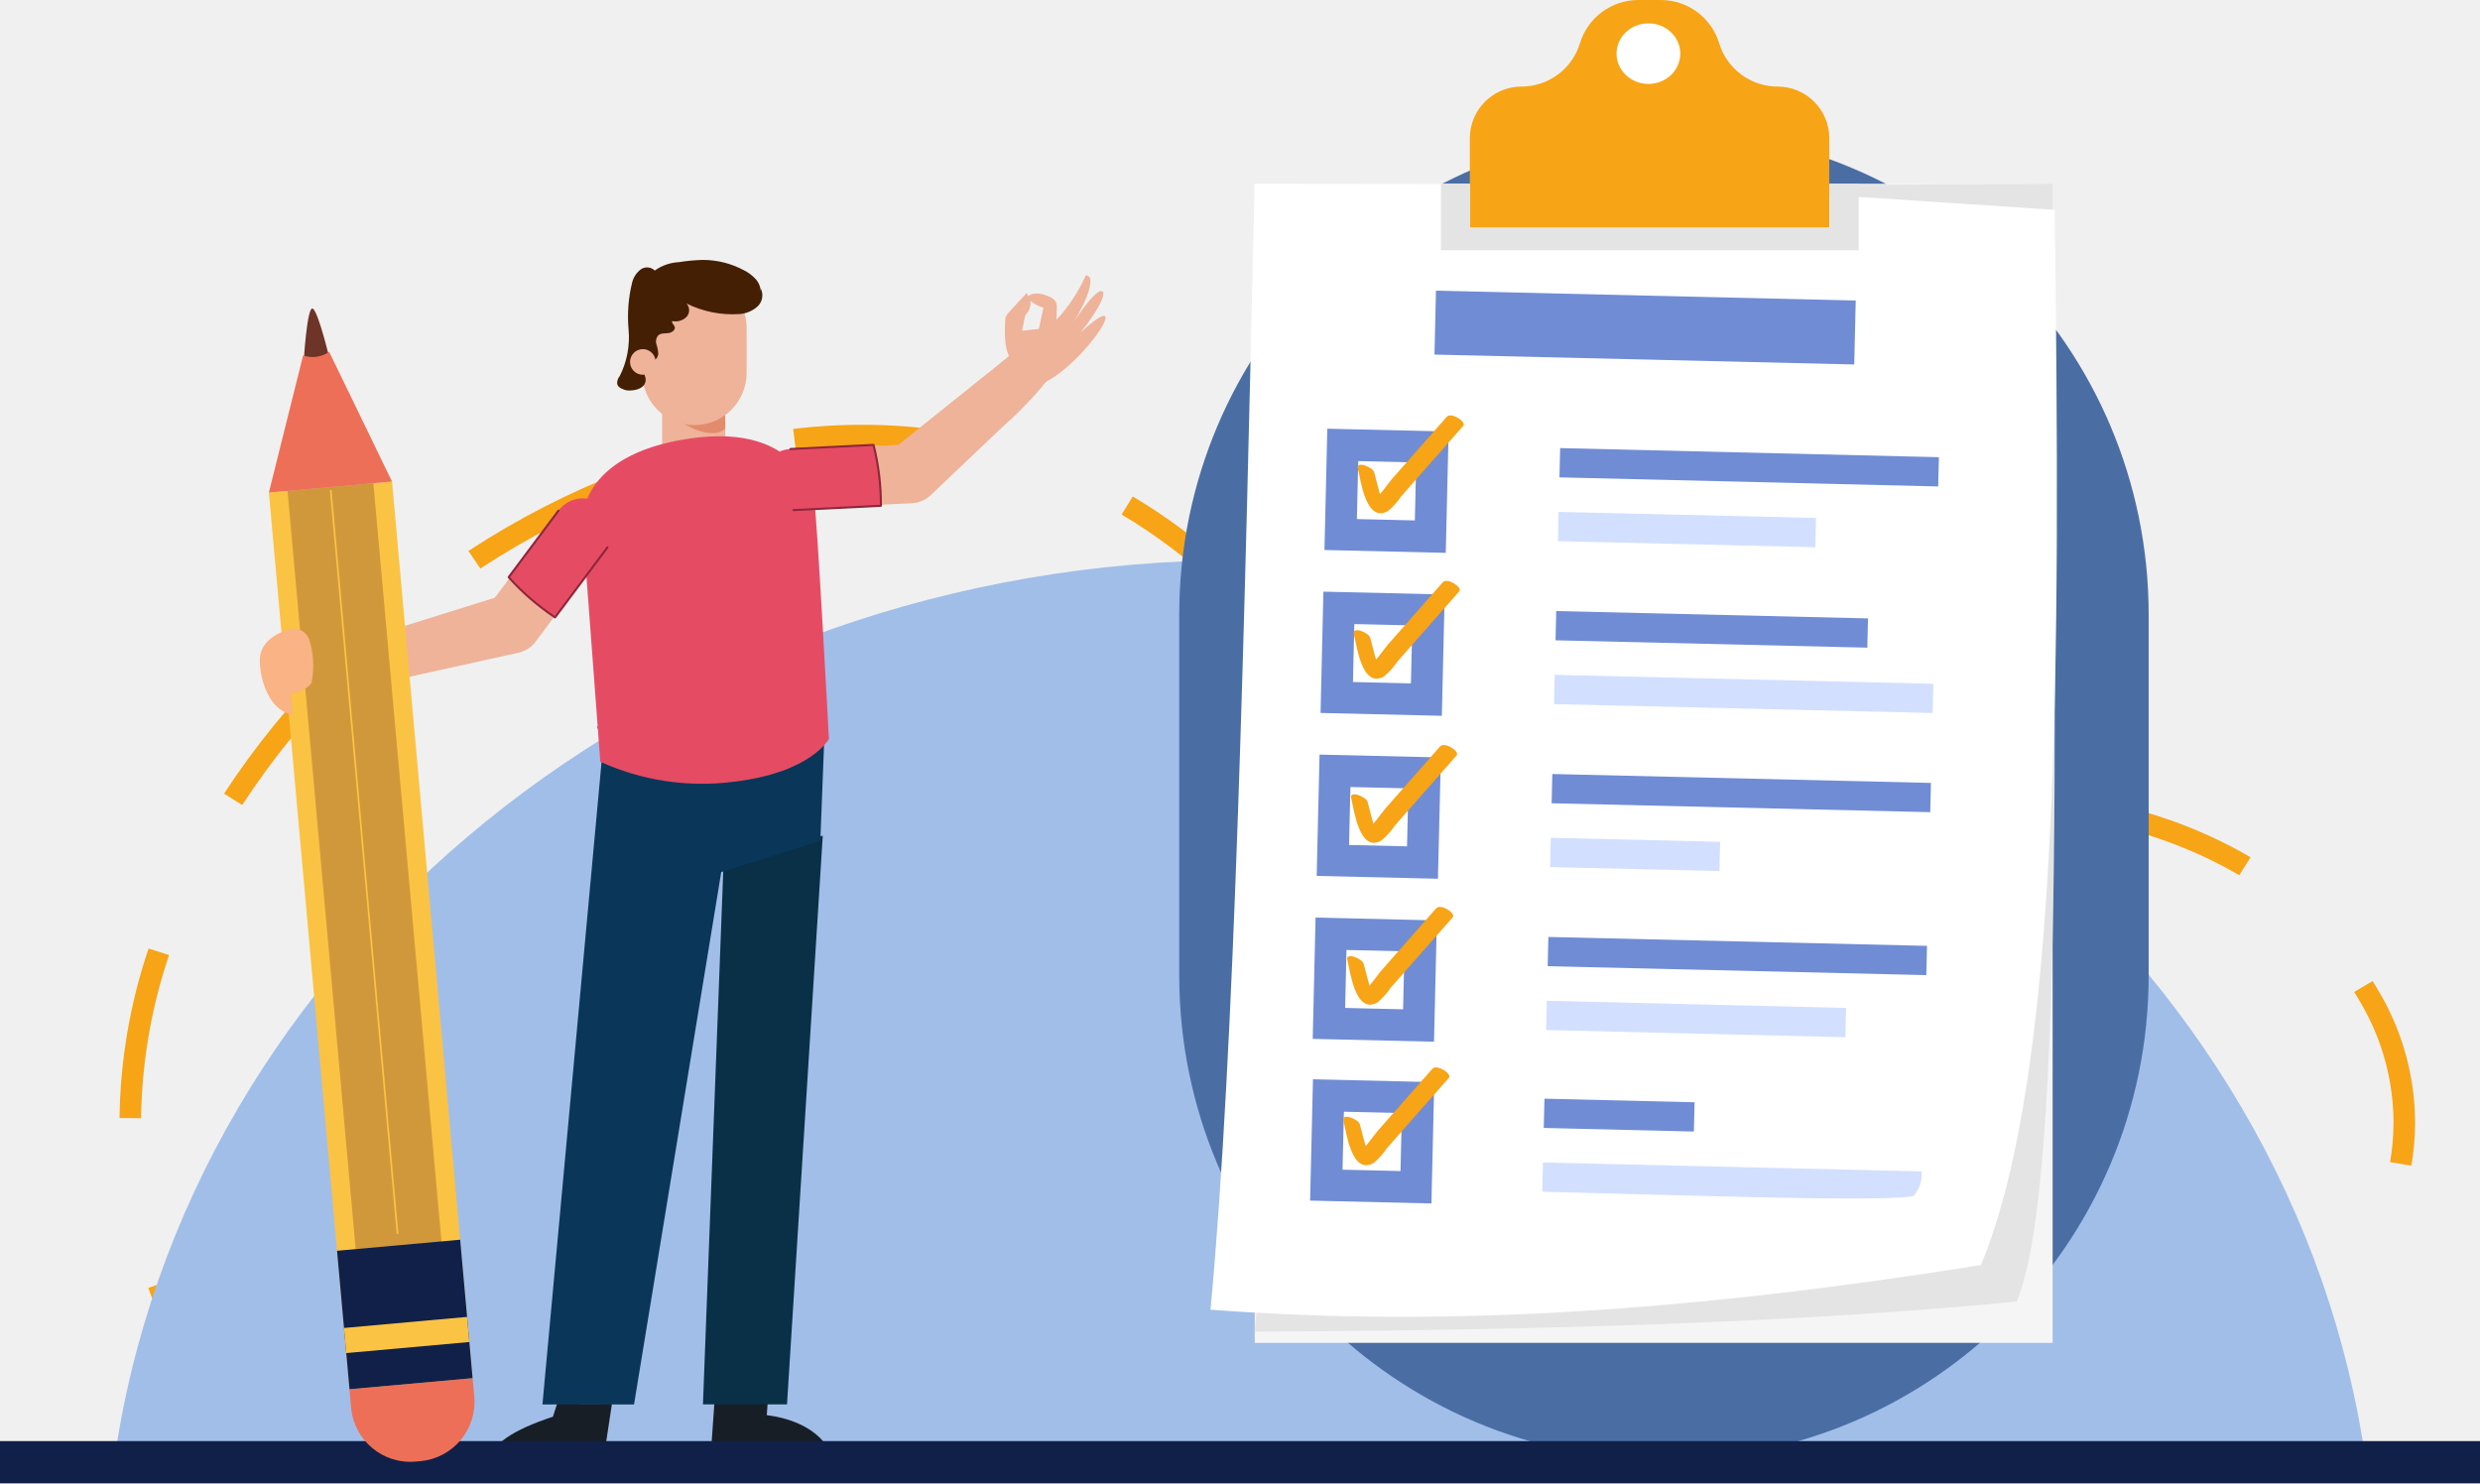
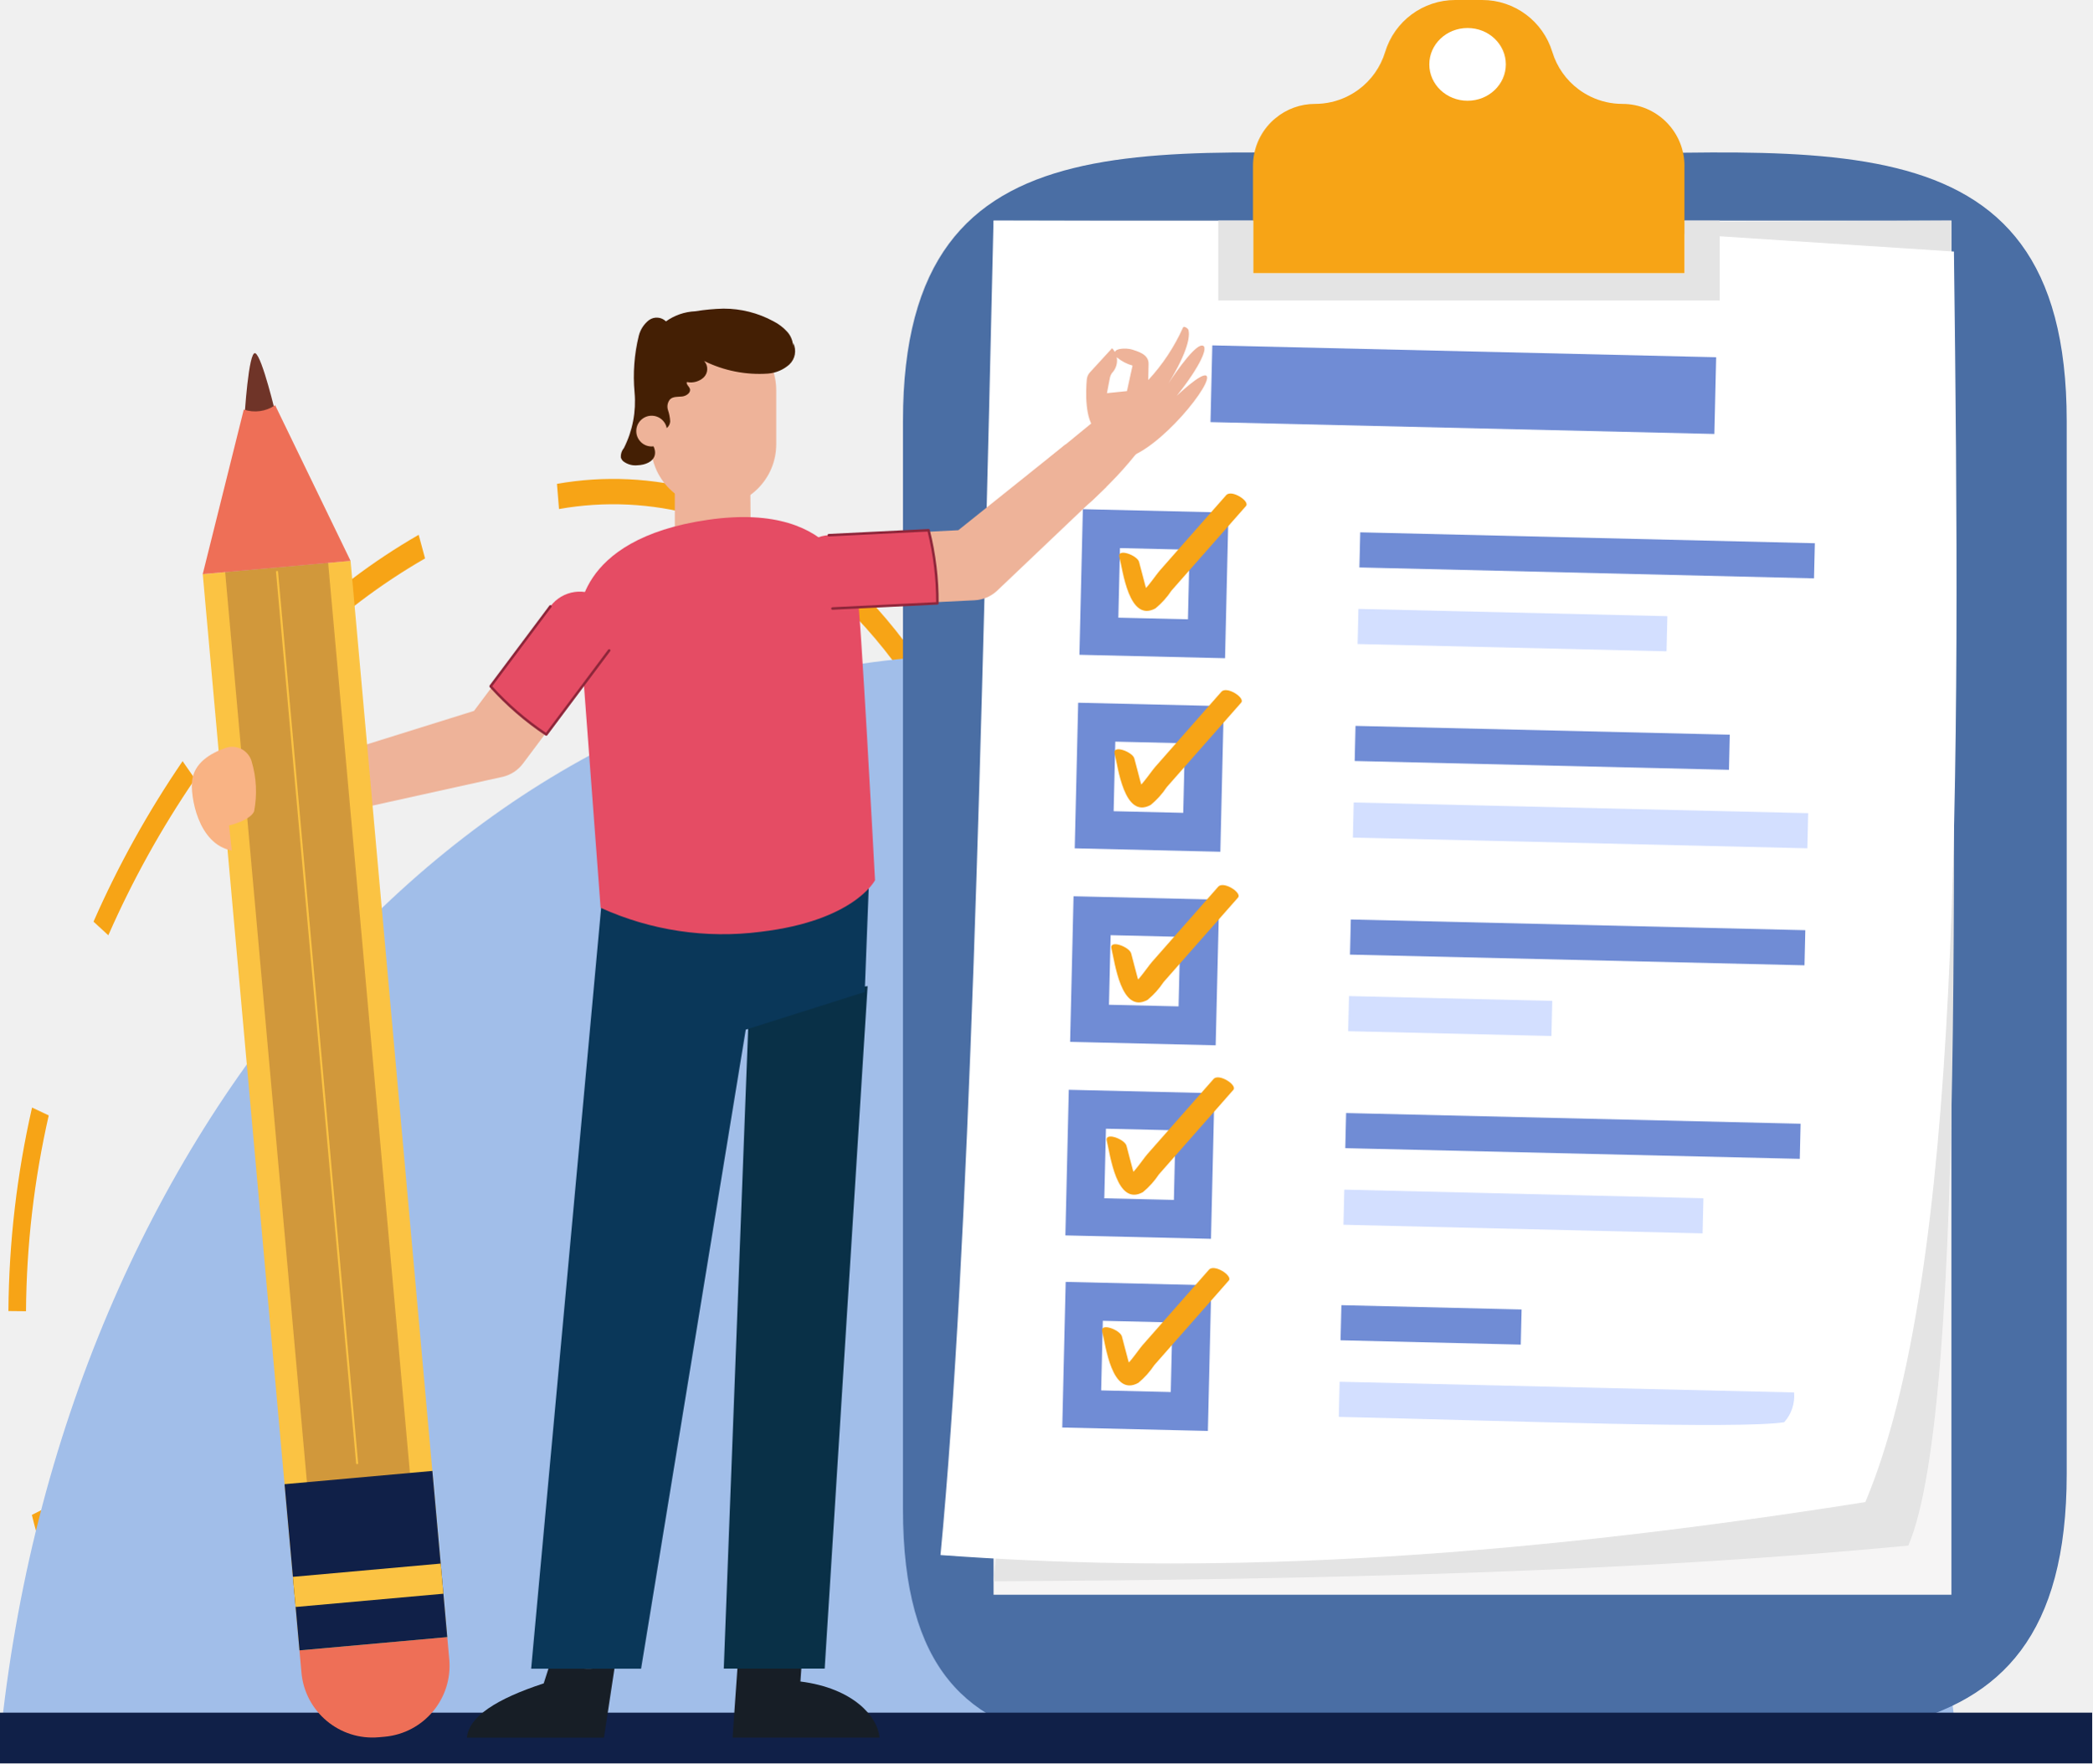
- <svg xmlns="http://www.w3.org/2000/svg" id="Grupo_53853" data-name="Grupo 53853" width="191.926" height="114.797" viewBox="0 0 191.926 114.797">
-   <g id="Grupo_53644" data-name="Grupo 53644" transform="translate(9.251 32.876)">
-     <path id="Trazado_100011" data-name="Trazado 100011" d="M722.156,793.432c-.906,0-1.836-.011-2.764-.032l.039-1.634a99.9,99.9,0,0,0,13.245-.517l.188,1.624A97.5,97.5,0,0,1,722.156,793.432Zm-16.184-.983c-4.22-.48-8.69-1.145-13.285-1.976l.3-1.607c4.559.825,8.991,1.484,13.174,1.96Zm40.116-2.408-.553-1.542a32.113,32.113,0,0,0,11.227-6.307l1.133,1.2A33.761,33.761,0,0,1,746.087,790.041ZM600.37,788.665c-5.615-.223-9.021-2.432-10.72-6.95q-.1-.272-.2-.543l1.574-.541c.062.174.126.347.191.52,1.455,3.872,4.3,5.686,9.222,5.881Zm79.185-.925c-2.569-.6-5.223-1.256-7.885-1.95-1.674-.436-3.385-.829-5.084-1.167l.333-1.6c1.731.345,3.474.746,5.18,1.19,2.65.69,5.289,1.343,7.844,1.939Zm-65.726-.592-.309-1.606q1.745-.322,3.6-.678c3.043-.578,6.19-1.177,9.578-1.731l.275,1.612c-3.367.55-6.5,1.147-9.535,1.723C616.2,786.7,615,786.933,613.829,787.148Zm26.345-4.009-.123-1.63c2.748-.2,5.471-.3,8.094-.3h.011c1.8,0,3.61.047,5.376.141l-.09,1.632c-1.736-.092-3.514-.139-5.286-.139h-.011C645.562,782.845,642.88,782.944,640.173,783.14Zm124.408-11.424-1.644-.278a17.609,17.609,0,0,0,.267-3.052,18.366,18.366,0,0,0-2.426-9.079q-.3-.531-.616-1.037l1.427-.846q.327.531.645,1.086a19.979,19.979,0,0,1,2.638,9.876A19.2,19.2,0,0,1,764.582,771.716ZM588.89,768.039l-1.668-.012a42.541,42.541,0,0,1,2.247-13.12l1.586.507A40.937,40.937,0,0,0,588.89,768.039Zm162.374-18.806a34.4,34.4,0,0,0-12.2-4.283l.293-1.609a36.03,36.03,0,0,1,12.786,4.505ZM596.717,743.8l-1.408-.878a62.581,62.581,0,0,1,8.466-10.347l1.185,1.15A60.923,60.923,0,0,0,596.717,743.8Zm129.141-.075q-1.61-.074-3.248-.14c-3.3-.137-6.705-.279-10.149-.548l.133-1.629c3.414.266,6.806.408,10.088.544q1.641.068,3.256.14Zm-26.749-2.6a59.287,59.287,0,0,1-12.766-4.387l.736-1.467a57.643,57.643,0,0,0,12.406,4.261Zm-24.069-11.662c-.986-.818-1.968-1.69-2.921-2.591a40.864,40.864,0,0,0-7.346-5.549l.859-1.4a42.56,42.56,0,0,1,7.646,5.775c.927.877,1.883,1.725,2.841,2.52ZM615.147,725.5l-.926-1.359a63.624,63.624,0,0,1,11.992-6.16l.608,1.522A61.926,61.926,0,0,0,615.147,725.5Zm37.467-8.756a42.968,42.968,0,0,0-13.06-.425l-.2-1.623a44.731,44.731,0,0,1,13.578.445Z" transform="translate(-587.222 -714.377)" fill="#f7a416" />
-   </g>
-   <path id="Trazado_100012" data-name="Trazado 100012" d="M760.447,809.992H586.127C591.582,770.525,628.521,740,673.287,740S754.991,770.525,760.447,809.992Z" transform="translate(-577.324 -696.653)" fill="#a1bee9" />
-   <rect id="Rectángulo_5146" data-name="Rectángulo 5146" width="75.025" height="102.916" rx="37.513" transform="translate(91.26 10.075)" fill="#4a6ea4" />
-   <g id="Grupo_53645" data-name="Grupo 53645" transform="translate(93.681 14.223)">
-     <rect id="Rectángulo_5147" data-name="Rectángulo 5147" width="61.752" height="89.702" transform="translate(3.419)" fill="#f6f5f5" />
-     <path id="Trazado_100013" data-name="Trazado 100013" d="M857.4,668.725c.019,34.979,1.148,77.165-2.781,86.505-17.306,1.686-37.57,2.228-58.972,2.328L803.779,669Z" transform="translate(-792.226 -668.724)" fill="#e4e4e4" />
-     <path id="Trazado_100014" data-name="Trazado 100014" d="M846.9,752.409c-26.974,4.317-45,4.545-59.624,3.459,1.895-20.17,2.654-53.679,3.418-87.133l32.5.072,29.418,1.942C853.047,705.471,853.094,737.545,846.9,752.409Z" transform="translate(-787.278 -668.73)" fill="#fff" />
-   </g>
-   <rect id="Rectángulo_5148" data-name="Rectángulo 5148" width="32.494" height="4.949" transform="translate(111.129 22.495) rotate(1.348)" fill="#708cd5" />
-   <g id="Grupo_53646" data-name="Grupo 53646" transform="translate(120.57 34.679)">
-     <rect id="Rectángulo_5149" data-name="Rectángulo 5149" width="29.309" height="2.265" transform="matrix(1, 0.024, -0.024, 1, 0.17, 0)" fill="#708cd5" />
-     <rect id="Rectángulo_5150" data-name="Rectángulo 5150" width="19.922" height="2.265" transform="translate(0.053 4.938) rotate(1.348)" fill="#d3dfff" />
-   </g>
-   <g id="Grupo_53647" data-name="Grupo 53647" transform="translate(102.499 33.177)">
-     <rect id="Rectángulo_5151" data-name="Rectángulo 5151" width="6.939" height="6.939" transform="matrix(1, 0.024, -0.024, 1, 1.417, 1.254)" fill="#fff" />
-     <path id="Trazado_100015" data-name="Trazado 100015" d="M819.837,724.723l-9.388-.221.221-9.388,9.388.221Zm-6.879-2.615,4.486.106.106-4.486-4.486-.105Z" transform="translate(-810.449 -715.114)" fill="#708cd5" />
-   </g>
-   <g id="Grupo_53648" data-name="Grupo 53648" transform="translate(105.069 32.151)">
-     <path id="Trazado_100016" data-name="Trazado 100016" d="M816.665,716.709c.214.82.61,4.254,2.33,3.294a5.247,5.247,0,0,0,1.029-1.144l1.6-1.817,3.2-3.633c.273-.311-.934-1.089-1.277-.7L820.7,715.94l-1.422,1.615c-.329.373-1.09,1.578-1.578,1.685l.8.257c.188.154-.161-.937-.169-.967l-.4-1.52c-.109-.418-1.43-.921-1.268-.3Z" transform="translate(-816.651 -712.603)" fill="#f7a416" />
-   </g>
-   <g id="Grupo_53649" data-name="Grupo 53649" transform="translate(120.265 47.29)">
-     <rect id="Rectángulo_5152" data-name="Rectángulo 5152" width="24.136" height="2.265" transform="translate(0.17 0) rotate(1.348)" fill="#708cd5" />
-     <rect id="Rectángulo_5153" data-name="Rectángulo 5153" width="29.309" height="2.265" transform="translate(0.053 4.938) rotate(1.348)" fill="#d3dfff" />
-   </g>
-   <g id="Grupo_53650" data-name="Grupo 53650" transform="translate(102.197 45.788)">
-     <rect id="Rectángulo_5154" data-name="Rectángulo 5154" width="6.939" height="6.939" transform="matrix(1, 0.024, -0.024, 1, 1.417, 1.254)" fill="#fff" />
-     <path id="Trazado_100017" data-name="Trazado 100017" d="M819.11,755.589l-9.387-.221.221-9.388,9.387.221Zm-6.879-2.615,4.486.106.106-4.486-4.486-.105Z" transform="translate(-809.723 -745.98)" fill="#708cd5" />
-   </g>
-   <g id="Grupo_53651" data-name="Grupo 53651" transform="translate(104.761 44.958)">
-     <path id="Trazado_100018" data-name="Trazado 100018" d="M815.927,748.053c.214.82.61,4.254,2.33,3.294a5.234,5.234,0,0,0,1.029-1.144l1.6-1.817,3.2-3.633c.273-.31-.934-1.089-1.277-.7l-2.844,3.229-1.422,1.615c-.329.373-1.09,1.578-1.578,1.685l.8.257c.188.154-.161-.937-.169-.967l-.4-1.519c-.109-.419-1.43-.922-1.268-.3Z" transform="translate(-815.914 -743.948)" fill="#f7a416" />
-   </g>
-   <g id="Grupo_53652" data-name="Grupo 53652" transform="translate(119.963 59.901)">
-     <rect id="Rectángulo_5155" data-name="Rectángulo 5155" width="29.309" height="2.265" transform="translate(0.17 0) rotate(1.348)" fill="#708cd5" />
-     <rect id="Rectángulo_5156" data-name="Rectángulo 5156" width="13.108" height="2.265" transform="translate(0.053 4.938) rotate(1.348)" fill="#d3dfff" />
-   </g>
-   <g id="Grupo_53653" data-name="Grupo 53653" transform="translate(101.894 58.399)">
-     <rect id="Rectángulo_5157" data-name="Rectángulo 5157" width="6.939" height="6.939" transform="matrix(1, 0.024, -0.024, 1, 1.417, 1.254)" fill="#fff" />
-     <path id="Trazado_100019" data-name="Trazado 100019" d="M818.384,786.454,809,786.233l.221-9.388,9.388.221Zm-6.879-2.614,4.486.105.106-4.485-4.486-.106Z" transform="translate(-808.996 -776.845)" fill="#708cd5" />
-   </g>
-   <g id="Grupo_53654" data-name="Grupo 53654" transform="translate(104.554 57.659)">
-     <path id="Trazado_100020" data-name="Trazado 100020" d="M815.431,779.138c.214.82.61,4.254,2.33,3.294a5.233,5.233,0,0,0,1.029-1.144l1.6-1.817,3.2-3.633c.273-.31-.934-1.089-1.277-.7l-2.844,3.229-1.422,1.615c-.329.373-1.09,1.578-1.578,1.685l.8.257c.188.154-.161-.937-.169-.967l-.4-1.52c-.11-.419-1.43-.922-1.268-.3Z" transform="translate(-815.417 -775.033)" fill="#f7a416" />
-   </g>
-   <g id="Grupo_53655" data-name="Grupo 53655" transform="translate(119.659 72.512)">
-     <rect id="Rectángulo_5158" data-name="Rectángulo 5158" width="29.309" height="2.265" transform="translate(0.17 0) rotate(1.348)" fill="#708cd5" />
-     <rect id="Rectángulo_5159" data-name="Rectángulo 5159" width="23.153" height="2.265" transform="matrix(1, 0.024, -0.024, 1, 0.053, 4.938)" fill="#d3dfff" />
-   </g>
-   <g id="Grupo_53656" data-name="Grupo 53656" transform="translate(101.59 71.011)">
-     <rect id="Rectángulo_5160" data-name="Rectángulo 5160" width="6.939" height="6.939" transform="matrix(1, 0.024, -0.024, 1, 1.418, 1.254)" fill="#fff" />
-     <path id="Trazado_100021" data-name="Trazado 100021" d="M817.657,817.32l-9.388-.221.221-9.388,9.387.221Zm-6.879-2.614,4.486.105.105-4.486-4.485-.105Z" transform="translate(-808.269 -807.711)" fill="#708cd5" />
-   </g>
-   <g id="Grupo_53657" data-name="Grupo 53657" transform="translate(104.254 70.187)">
-     <path id="Trazado_100022" data-name="Trazado 100022" d="M814.71,809.8c.214.82.61,4.254,2.329,3.294a5.225,5.225,0,0,0,1.029-1.144l1.6-1.816,3.2-3.633c.273-.31-.934-1.088-1.277-.7l-2.845,3.229-1.422,1.615c-.329.374-1.09,1.578-1.578,1.685l.8.257c.188.154-.161-.937-.169-.967l-.4-1.52c-.109-.419-1.43-.922-1.268-.3Z" transform="translate(-814.696 -805.696)" fill="#f7a416" />
-   </g>
-   <g id="Grupo_53658" data-name="Grupo 53658" transform="translate(119.356 85.028)">
-     <rect id="Rectángulo_5161" data-name="Rectángulo 5161" width="11.618" height="2.265" transform="matrix(1, 0.024, -0.024, 1, 0.169, 0)" fill="#708cd5" />
-     <path id="Trazado_100023" data-name="Trazado 100023" d="M879.532,854.794l-29.3-.69-.053,2.265c11.336.266,25.771.8,28.716.345A2.542,2.542,0,0,0,879.532,854.794Z" transform="translate(-850.178 -849.166)" fill="#d3dfff" />
-   </g>
-   <g id="Grupo_53659" data-name="Grupo 53659" transform="translate(101.389 83.529)">
-     <rect id="Rectángulo_5162" data-name="Rectángulo 5162" width="6.939" height="6.939" transform="translate(1.418 1.254) rotate(1.348)" fill="#fff" />
-     <path id="Trazado_100024" data-name="Trazado 100024" d="M817.174,847.957l-9.388-.221.221-9.388,9.388.221Zm-6.879-2.614,4.486.106.106-4.486-4.486-.106Z" transform="translate(-807.786 -838.349)" fill="#708cd5" />
-   </g>
-   <g id="Grupo_53660" data-name="Grupo 53660" transform="translate(103.955 82.606)">
-     <path id="Trazado_100025" data-name="Trazado 100025" d="M813.994,840.2c.214.82.61,4.255,2.33,3.294a5.232,5.232,0,0,0,1.029-1.144l1.6-1.817,3.2-3.633c.273-.31-.934-1.089-1.277-.7l-2.844,3.23-1.422,1.615c-.329.374-1.09,1.578-1.578,1.685l.8.257c.188.154-.161-.937-.169-.967l-.4-1.52c-.11-.418-1.43-.921-1.268-.3Z" transform="translate(-813.98 -836.09)" fill="#f7a416" />
-   </g>
-   <path id="Trazado_100026" data-name="Trazado 100026" d="M864.638,644.612v6.924H836.822v-6.924a4,4,0,0,1,1.171-2.828,3.312,3.312,0,0,1,.283-.253,3.968,3.968,0,0,1,2.545-.918,4.714,4.714,0,0,0,2.045-.466,4.905,4.905,0,0,0,.769-.463,4.706,4.706,0,0,0,1.707-2.42,4.728,4.728,0,0,1,4.521-3.35H851.6a4.727,4.727,0,0,1,4.52,3.35,4.71,4.71,0,0,0,1.707,2.42,4.889,4.889,0,0,0,.769.463,4.71,4.71,0,0,0,2.044.466,4,4,0,0,1,4,4Z" transform="translate(-723.072 -633.914)" fill="#f7a416" />
-   <path id="Trazado_100027" data-name="Trazado 100027" d="M863.628,668.724v5.147H831.3v-5.147h2.257v3.4H861.37v-3.4Z" transform="translate(-719.784 -654.501)" fill="#e4e4e4" />
-   <ellipse id="Elipse_3973" data-name="Elipse 3973" cx="2.467" cy="2.345" rx="2.467" ry="2.345" transform="translate(125.104 1.805)" fill="#fff" />
-   <g id="Grupo_53661" data-name="Grupo 53661" transform="translate(37.84 104.568)">
-     <path id="Trazado_100028" data-name="Trazado 100028" d="M660.556,898.849l-.446,1.392c-3.055,1-4.837,2.154-4.951,3.5h8.835l.708-4.663A6.854,6.854,0,0,1,660.556,898.849Z" transform="translate(-655.159 -895.168)" fill="#171e26" />
-     <path id="Trazado_100029" data-name="Trazado 100029" d="M669.477,890.376l-1.108,3.462a6.853,6.853,0,0,0,4.146.225l.457-3.008Z" transform="translate(-662.972 -890.157)" fill="#171e26" />
-     <path id="Trazado_100030" data-name="Trazado 100030" d="M702.089,893.367l.259-3.526-4.15.219-.227,3.251A6.789,6.789,0,0,0,702.089,893.367Z" transform="translate(-680.479 -889.841)" fill="#171e26" />
-     <path id="Trazado_100031" data-name="Trazado 100031" d="M706.566,903.431c-.114-1.342-1.675-3.18-5.1-3.617l.1-1.426a6.788,6.788,0,0,1-4.118-.057l-.356,5.1Z" transform="translate(-679.964 -894.863)" fill="#171e26" />
-   </g>
-   <path id="Trazado_100032" data-name="Trazado 100032" d="M692.568,714.707l-5.007.035v-7.573h4.855l0,.463.023,2.4.035,3.854Z" transform="translate(-636.318 -677.238)" fill="#eeb399" />
-   <path id="Trazado_100033" data-name="Trazado 100033" d="M693.375,711.593c-.9.947-3.247-.122-4.238-1.165l4.215-1.235Z" transform="translate(-637.241 -678.435)" fill="#e28b6d" />
-   <path id="Trazado_100034" data-name="Trazado 100034" d="M704.352,792.232l-2.767,44H695.08l1.626-42.7,1-.485Z" transform="translate(-640.679 -727.546)" fill="#093047" />
-   <path id="Trazado_100035" data-name="Trazado 100035" d="M669.7,773.853l-4.563,49.6h7.088l6.748-41.2,7.67-2.429.34-8.806-17.088-.4Z" transform="translate(-623.157 -714.761)" fill="#0a3759" />
-   <path id="Trazado_100036" data-name="Trazado 100036" d="M676.714,771.5c3.871,1.39,12.954-.2,14.84-2.134l-1.34-2.68-14.939,1.985Z" transform="translate(-629.093 -712.439)" fill="#102048" opacity="0.6" />
-   <path id="Trazado_100037" data-name="Trazado 100037" d="M694.581,740.584c-.125.052-.253.108-.384.157a26.284,26.284,0,0,1-4.853,1.445,22.258,22.258,0,0,1-3.253.4,18.8,18.8,0,0,1-5.109-.414l2.17-20.231.265-2.467s2.84,3.5,5.971-.364Z" transform="translate(-632.434 -684.3)" fill="#e54c64" />
-   <rect id="Rectángulo_5163" data-name="Rectángulo 5163" width="191.926" height="3.269" transform="translate(0 111.528)" fill="#102048" />
-   <path id="Trazado_100038" data-name="Trazado 100038" d="M672.572,723.22l1.386,18.515a19.042,19.042,0,0,0,10.314,1.549c6.044-.712,7.378-3.325,7.378-3.325s-.967-18.169-1.142-18.348-.864-6.148-9.61-4.892S672.572,723.22,672.572,723.22Z" transform="translate(-627.5 -682.783)" fill="#e54c64" />
-   <g id="Grupo_53662" data-name="Grupo 53662" transform="translate(29.824 38.569)">
-     <path id="Trazado_100039" data-name="Trazado 100039" d="M636.86,742.594l9.522-2.105a2.282,2.282,0,0,0,1.3-.853l5.439-7.269a2.281,2.281,0,1,0-3.653-2.733l-4.943,6.606-8.472,2.647A8.429,8.429,0,0,1,636.86,742.594Z" transform="translate(-636.053 -728.551)" fill="#eeb399" />
-     <path id="Trazado_100040" data-name="Trazado 100040" d="M666.576,728.782a2.366,2.366,0,0,0-3.313.477l-3.854,5.15a19.113,19.113,0,0,0,3.589,3.1l4.055-5.419A2.367,2.367,0,0,0,666.576,728.782Z" transform="translate(-649.867 -728.31)" fill="#e54c64" />
-     <path id="Trazado_100041" data-name="Trazado 100041" d="M659.221,735.7a.08.08,0,0,1,.008-.083l3.854-5.15a.081.081,0,1,1,.129.1l-3.814,5.1a18.994,18.994,0,0,0,3.465,3l4.01-5.359a.081.081,0,0,1,.129.1l-4.055,5.419a.08.08,0,0,1-.107.02,19.109,19.109,0,0,1-3.605-3.119A.077.077,0,0,1,659.221,735.7Z" transform="translate(-649.75 -729.567)" fill="#8e263a" />
-   </g>
-   <g id="Grupo_53663" data-name="Grupo 53663" transform="translate(20.808 23.872)">
-     <path id="Trazado_100042" data-name="Trazado 100042" d="M622.095,696.5s.26-4.354.7-4.149,1.332,3.992,1.332,3.992l-.95,1.533Z" transform="translate(-619.404 -692.341)" fill="#6f3428" />
-     <path id="Trazado_100043" data-name="Trazado 100043" d="M640.3,894.95l.129,1.433a4.6,4.6,0,0,1-4.169,4.992l-.369.033a4.6,4.6,0,0,1-4.992-4.169l-.129-1.433Z" transform="translate(-624.535 -812.167)" fill="#ee6f57" />
-     <rect id="Rectángulo_5164" data-name="Rectángulo 5164" width="9.568" height="69.671" transform="translate(0.001 14.248) rotate(-5.134)" fill="#fbc343" />
-     <path id="Trazado_100044" data-name="Trazado 100044" d="M624.14,782.72l-5.757-64.08,6.64-.6,5.757,64.079Zm-2.21-61.117,5.173,57.569.129-.012-5.172-57.568Z" transform="translate(-617.209 -707.542)" fill="#6f3428" opacity="0.3" />
-     <path id="Trazado_100045" data-name="Trazado 100045" d="M638.906,879.451l-9.527.856-.25-2.8-.175-1.943-.539-5.971,9.53-.856.536,5.971.175,1.943Z" transform="translate(-623.141 -796.666)" fill="#102048" />
-     <rect id="Rectángulo_5165" data-name="Rectángulo 5165" width="9.566" height="1.951" transform="translate(5.812 78.901) rotate(-5.136)" fill="#fbc343" />
-     <path id="Trazado_100046" data-name="Trazado 100046" d="M615.509,711.452l2.647-10.609a2.276,2.276,0,0,0,2.022-.279L625.04,710.6Z" transform="translate(-615.509 -697.204)" fill="#ee6f57" />
-   </g>
-   <path id="Trazado_100047" data-name="Trazado 100047" d="M617.638,753.892a1.3,1.3,0,0,0-1.655-.855c-1.084.374-2.029,1.009-2.174,2.09-.133.984.359,4.126,2.556,4.53l-.179-1.615s1.345-.314,1.614-.9A6.761,6.761,0,0,0,617.638,753.892Z" transform="translate(-593.683 -704.324)" fill="#f9b384" />
-   <g id="Grupo_53666" data-name="Grupo 53666" transform="translate(58.927 21.318)">
-     <g id="Grupo_53664" data-name="Grupo 53664" transform="translate(0 7.566)">
-       <path id="Trazado_100048" data-name="Trazado 100048" d="M726.04,707.348l-7.067,6.719a2.283,2.283,0,0,1-1.435.6l-9.067.448a2.281,2.281,0,1,1-.225-4.557l8.241-.407,6.93-5.546A8.433,8.433,0,0,0,726.04,707.348Z" transform="translate(-705.896 -704.606)" fill="#eeb399" />
-       <path id="Trazado_100049" data-name="Trazado 100049" d="M705.638,720.98a2.367,2.367,0,0,1,2.247-2.481l6.424-.317a19.1,19.1,0,0,1,.569,4.711l-6.76.334A2.368,2.368,0,0,1,705.638,720.98Z" transform="translate(-705.635 -712.635)" fill="#e54c64" />
-       <path id="Trazado_100050" data-name="Trazado 100050" d="M717.519,718.024a.081.081,0,0,0-.073-.039l-6.424.317a.081.081,0,1,0,.008.161l6.357-.314a18.989,18.989,0,0,1,.554,4.551l-6.685.33a.081.081,0,1,0,.008.161l6.76-.334a.081.081,0,0,0,.076-.078,19.106,19.106,0,0,0-.571-4.733A.08.08,0,0,0,717.519,718.024Z" transform="translate(-708.775 -712.518)" fill="#8e263a" />
+ <svg xmlns="http://www.w3.org/2000/svg" width="134.88" height="113.69" viewBox="0 0 134.88 113.69">
+   <g id="Grupo_53853" data-name="Grupo 53853" transform="translate(-32.738)">
+     <g id="Grupo_53644" data-name="Grupo 53644" transform="translate(33.282 30.877)">
+       <path id="Trazado_100011" data-name="Trazado 100011" d="M678.741,793.432c-.614,0-1.245-.011-1.875-.032l.027-1.634a46.146,46.146,0,0,0,8.983-.517l.128,1.624A45.111,45.111,0,0,1,678.741,793.432Zm-10.977-.983c-2.862-.48-5.894-1.145-9.011-1.976l.206-1.607c3.092.825,6.1,1.484,8.935,1.96Zm27.208-2.408L694.6,788.5a21.562,21.562,0,0,0,7.615-6.307l.768,1.2A22.692,22.692,0,0,1,694.973,790.041Zm-98.833-1.375c-3.808-.223-6.119-2.432-7.271-6.95q-.069-.272-.135-.543l1.068-.541q.063.261.13.52c.987,3.872,2.916,5.686,6.255,5.881Zm53.707-.925c-1.742-.6-3.542-1.256-5.348-1.95-1.136-.436-2.3-.829-3.448-1.167l.226-1.6c1.174.345,2.357.746,3.513,1.19,1.8.69,3.587,1.343,5.32,1.939Zm-44.579-.592-.209-1.606c.789-.215,1.6-.443,2.44-.678,2.064-.578,4.2-1.177,6.5-1.731l.186,1.612c-2.283.55-4.41,1.147-6.467,1.723C606.875,786.7,606.059,786.933,605.268,787.148Zm17.868-4.009-.083-1.63a51.966,51.966,0,0,1,5.49-.3h.008c1.222,0,2.449.047,3.646.141l-.061,1.632c-1.177-.092-2.383-.139-3.585-.139h-.008A51.234,51.234,0,0,0,623.136,783.14Zm84.38-11.424-1.115-.278a25.779,25.779,0,0,0,.181-3.052,25.41,25.41,0,0,0-1.646-9.079q-.205-.531-.418-1.037l.968-.846q.222.531.437,1.086a27.644,27.644,0,0,1,1.789,9.876A28.113,28.113,0,0,1,707.517,771.716Zm-119.163-3.676-1.132-.012a61.087,61.087,0,0,1,1.524-13.12l1.076.507A58.786,58.786,0,0,0,588.354,768.039Zm110.13-18.806a19.151,19.151,0,0,0-8.272-4.283l.2-1.609a20.079,20.079,0,0,1,8.672,4.505ZM593.662,743.8l-.955-.878a63.938,63.938,0,0,1,5.742-10.347l.8,1.15A62.236,62.236,0,0,0,593.662,743.8Zm87.59-.075c-.728-.049-1.463-.094-2.2-.14-2.236-.137-4.548-.279-6.884-.548l.09-1.629c2.315.266,4.617.408,6.842.544.742.045,1.479.09,2.208.14Zm-18.143-2.6a32.589,32.589,0,0,1-8.658-4.387l.5-1.467a31.683,31.683,0,0,0,8.414,4.261Zm-16.325-11.662c-.669-.818-1.335-1.69-1.981-2.591a32,32,0,0,0-4.982-5.549l.582-1.4a33.326,33.326,0,0,1,5.186,5.775c.629.877,1.277,1.725,1.927,2.52ZM606.162,725.5l-.628-1.359a40.675,40.675,0,0,1,8.134-6.16l.412,1.522A39.594,39.594,0,0,0,606.162,725.5Zm25.412-8.756a19.939,19.939,0,0,0-8.858-.425l-.133-1.623a20.758,20.758,0,0,1,9.21.445Z" transform="translate(-587.222 -714.377)" fill="#f7a416" />
    </g>
-     <g id="Grupo_53665" data-name="Grupo 53665" transform="translate(16.41 0)">
-       <path id="Trazado_100051" data-name="Trazado 100051" d="M752.365,692.76c-.74-.679-.653-2.566-.592-3.272a.785.785,0,0,1,.2-.463l1.432-1.561a1.154,1.154,0,0,1-.008,1.6.889.889,0,0,0-.14.345l-.184.954,1.29-.133.36-1.646a2.733,2.733,0,0,1-1.013-.532c-.543-.637.673-.614.989-.5s1.074.278,1.058.93-.022,1.038-.022,1.038a12.447,12.447,0,0,0,2.245-3.395c.057-.113.325.056.353.18.083.371.008,1.3-1.3,3.439,0,0,1.581-2.46,2.165-2.451.482.007-.1,1.333-1.624,3.241,0,0,1.567-1.5,1.9-1.3.557.339-2.954,4.772-5.229,5.33Z" transform="translate(-749.308 -686.089)" fill="#eeb399" />
-       <path id="Trazado_100052" data-name="Trazado 100052" d="M751.935,702.157q-.258.333-.51.64l0,0a23.5,23.5,0,0,1-1.674,1.878c-.026.025-.048.049-.072.072-1.5,1.472-2.1,2.272-3.408,1.148l-.436-2.616,0-.027-.032-.191.855-.7.112-.092.625-.51.08-.067,1.074-.879.435-.357Z" transform="translate(-745.797 -694.585)" fill="#eeb399" />
+     <path id="Trazado_100012" data-name="Trazado 100012" d="M712.267,809.992H586.127C590.075,770.525,616.8,740,649.2,740S708.319,770.525,712.267,809.992Z" transform="translate(-553.388 -697.76)" fill="#a1bee9" />
+     <path id="Trazado_101095" data-name="Trazado 101095" d="M37.513,0C58.23,0,75.025-3.654,75.025,17.064V84.957c0,20.718-16.8,16.852-37.513,16.852S0,107.946,0,87.228V17.064C0-3.654,16.8,0,37.513,0Z" transform="translate(90.952 10.075)" fill="#4a6ea4" />
+     <g id="Grupo_53645" data-name="Grupo 53645" transform="translate(93.373 14.223)">
+       <rect id="Rectángulo_5147" data-name="Rectángulo 5147" width="61.752" height="88.595" transform="translate(3.419)" fill="#f6f5f5" />
+       <path id="Trazado_100013" data-name="Trazado 100013" d="M857.4,668.725c.019,34.543,1.148,76.2-2.781,85.427-17.306,1.665-37.57,2.2-58.972,2.3l8.135-87.459Z" transform="translate(-792.226 -668.724)" fill="#e4e4e4" />
+       <path id="Trazado_100014" data-name="Trazado 100014" d="M846.9,751.353c-26.974,4.263-45,4.487-59.624,3.415,1.895-19.916,2.654-53,3.418-86.033l32.5.071,29.418,1.918C853.047,705.007,853.094,736.676,846.9,751.353Z" transform="translate(-787.278 -668.73)" fill="#fff" />
+     </g>
+     <rect id="Rectángulo_5148" data-name="Rectángulo 5148" width="32.494" height="4.949" transform="translate(110.894 22.267) rotate(1.348)" fill="#708cd5" />
+     <g id="Grupo_53646" data-name="Grupo 53646" transform="translate(120.262 34.32)">
+       <rect id="Rectángulo_5149" data-name="Rectángulo 5149" width="29.309" height="2.265" transform="matrix(1, 0.024, -0.024, 1, 0.17, 0)" fill="#708cd5" />
+       <rect id="Rectángulo_5150" data-name="Rectángulo 5150" width="19.922" height="2.265" transform="translate(0.053 4.938) rotate(1.348)" fill="#d3dfff" />
+     </g>
+     <g id="Grupo_53647" data-name="Grupo 53647" transform="translate(102.328 32.828)">
+       <rect id="Rectángulo_5151" data-name="Rectángulo 5151" width="6.939" height="6.939" transform="matrix(1, 0.024, -0.024, 1, 1.417, 1.254)" fill="#fff" />
+       <path id="Trazado_100015" data-name="Trazado 100015" d="M819.837,724.723l-9.388-.221.221-9.388,9.388.221Zm-6.879-2.615,4.486.106.106-4.486-4.486-.105Z" transform="translate(-810.449 -715.114)" fill="#708cd5" />
+     </g>
+     <g id="Grupo_53648" data-name="Grupo 53648" transform="translate(104.893 31.819)">
+       <path id="Trazado_100016" data-name="Trazado 100016" d="M816.665,716.709c.214.82.61,4.254,2.33,3.294a5.247,5.247,0,0,0,1.029-1.144l1.6-1.817,3.2-3.633c.273-.311-.934-1.089-1.277-.7L820.7,715.94l-1.422,1.615c-.329.373-1.09,1.578-1.578,1.685l.8.257c.188.154-.161-.937-.169-.967l-.4-1.52c-.109-.418-1.43-.921-1.268-.3Z" transform="translate(-816.651 -712.603)" fill="#f7a416" />
+     </g>
+     <g id="Grupo_53649" data-name="Grupo 53649" transform="translate(119.957 46.8)">
+       <rect id="Rectángulo_5152" data-name="Rectángulo 5152" width="24.136" height="2.265" transform="translate(0.17 0) rotate(1.348)" fill="#708cd5" />
+       <rect id="Rectángulo_5153" data-name="Rectángulo 5153" width="29.309" height="2.265" transform="translate(0.053 4.938) rotate(1.348)" fill="#d3dfff" />
+     </g>
+     <g id="Grupo_53650" data-name="Grupo 53650" transform="translate(102.026 45.307)">
+       <rect id="Rectángulo_5154" data-name="Rectángulo 5154" width="6.939" height="6.939" transform="matrix(1, 0.024, -0.024, 1, 1.417, 1.254)" fill="#fff" />
+       <path id="Trazado_100017" data-name="Trazado 100017" d="M819.11,755.589l-9.387-.221.221-9.388,9.387.221Zm-6.879-2.615,4.486.106.106-4.486-4.486-.105Z" transform="translate(-809.723 -745.98)" fill="#708cd5" />
+     </g>
+     <g id="Grupo_53651" data-name="Grupo 53651" transform="translate(104.586 44.494)">
+       <path id="Trazado_100018" data-name="Trazado 100018" d="M815.927,748.053c.214.82.61,4.254,2.33,3.294a5.234,5.234,0,0,0,1.029-1.144l1.6-1.817,3.2-3.633c.273-.31-.934-1.089-1.277-.7l-2.844,3.229-1.422,1.615c-.329.373-1.09,1.578-1.578,1.685l.8.257c.188.154-.161-.937-.169-.967l-.4-1.519c-.109-.419-1.43-.922-1.268-.3Z" transform="translate(-815.914 -743.948)" fill="#f7a416" />
+     </g>
+     <g id="Grupo_53652" data-name="Grupo 53652" transform="translate(119.655 59.283)">
+       <rect id="Rectángulo_5155" data-name="Rectángulo 5155" width="29.309" height="2.265" transform="translate(0.17 0) rotate(1.348)" fill="#708cd5" />
+       <rect id="Rectángulo_5156" data-name="Rectángulo 5156" width="13.108" height="2.265" transform="translate(0.053 4.938) rotate(1.348)" fill="#d3dfff" />
+     </g>
+     <g id="Grupo_53653" data-name="Grupo 53653" transform="translate(101.724 57.785)">
+       <rect id="Rectángulo_5157" data-name="Rectángulo 5157" width="6.939" height="6.939" transform="matrix(1, 0.024, -0.024, 1, 1.417, 1.254)" fill="#fff" />
+       <path id="Trazado_100019" data-name="Trazado 100019" d="M818.384,786.454,809,786.233l.221-9.388,9.388.221Zm-6.879-2.614,4.486.105.106-4.485-4.486-.106Z" transform="translate(-808.996 -776.845)" fill="#708cd5" />
+     </g>
+     <g id="Grupo_53654" data-name="Grupo 53654" transform="translate(104.38 57.064)">
+       <path id="Trazado_100020" data-name="Trazado 100020" d="M815.431,779.138c.214.82.61,4.254,2.33,3.294a5.233,5.233,0,0,0,1.029-1.144l1.6-1.817,3.2-3.633c.273-.31-.934-1.089-1.277-.7l-2.844,3.229-1.422,1.615c-.329.373-1.09,1.578-1.578,1.685l.8.257c.188.154-.161-.937-.169-.967l-.4-1.52c-.11-.419-1.43-.922-1.268-.3Z" transform="translate(-815.417 -775.033)" fill="#f7a416" />
+     </g>
+     <g id="Grupo_53655" data-name="Grupo 53655" transform="translate(119.351 71.762)">
+       <rect id="Rectángulo_5158" data-name="Rectángulo 5158" width="29.309" height="2.265" transform="translate(0.17 0) rotate(1.348)" fill="#708cd5" />
+       <rect id="Rectángulo_5159" data-name="Rectángulo 5159" width="23.153" height="2.265" transform="matrix(1, 0.024, -0.024, 1, 0.053, 4.938)" fill="#d3dfff" />
+     </g>
+     <g id="Grupo_53656" data-name="Grupo 53656" transform="translate(101.422 70.263)">
+       <rect id="Rectángulo_5160" data-name="Rectángulo 5160" width="6.939" height="6.939" transform="matrix(1, 0.024, -0.024, 1, 1.418, 1.254)" fill="#fff" />
+       <path id="Trazado_100021" data-name="Trazado 100021" d="M817.657,817.32l-9.388-.221.221-9.388,9.387.221Zm-6.879-2.614,4.486.105.105-4.486-4.485-.105Z" transform="translate(-808.269 -807.711)" fill="#708cd5" />
+     </g>
+     <g id="Grupo_53657" data-name="Grupo 53657" transform="translate(104.08 69.463)">
+       <path id="Trazado_100022" data-name="Trazado 100022" d="M814.71,809.8c.214.82.61,4.254,2.329,3.294a5.225,5.225,0,0,0,1.029-1.144l1.6-1.816,3.2-3.633c.273-.31-.934-1.088-1.277-.7l-2.845,3.229-1.422,1.615c-.329.374-1.09,1.578-1.578,1.685l.8.257c.188.154-.161-.937-.169-.967l-.4-1.52c-.109-.419-1.43-.922-1.268-.3Z" transform="translate(-814.696 -805.696)" fill="#f7a416" />
+     </g>
+     <g id="Grupo_53658" data-name="Grupo 53658" transform="translate(119.048 84.149)">
+       <rect id="Rectángulo_5161" data-name="Rectángulo 5161" width="11.618" height="2.265" transform="matrix(1, 0.024, -0.024, 1, 0.169, 0)" fill="#708cd5" />
+       <path id="Trazado_100023" data-name="Trazado 100023" d="M879.532,854.794l-29.3-.69-.053,2.265c11.336.266,25.771.8,28.716.345A2.542,2.542,0,0,0,879.532,854.794Z" transform="translate(-850.178 -849.166)" fill="#d3dfff" />
+     </g>
+     <g id="Grupo_53659" data-name="Grupo 53659" transform="translate(101.221 82.65)">
+       <rect id="Rectángulo_5162" data-name="Rectángulo 5162" width="6.939" height="6.939" transform="translate(1.418 1.254) rotate(1.348)" fill="#fff" />
+       <path id="Trazado_100024" data-name="Trazado 100024" d="M817.174,847.957l-9.388-.221.221-9.388,9.388.221Zm-6.879-2.614,4.486.106.106-4.486-4.486-.106Z" transform="translate(-807.786 -838.349)" fill="#708cd5" />
+     </g>
+     <g id="Grupo_53660" data-name="Grupo 53660" transform="translate(103.783 81.753)">
+       <path id="Trazado_100025" data-name="Trazado 100025" d="M813.994,840.2c.214.82.61,4.255,2.33,3.294a5.232,5.232,0,0,0,1.029-1.144l1.6-1.817,3.2-3.633c.273-.31-.934-1.089-1.277-.7l-2.844,3.23-1.422,1.615c-.329.374-1.09,1.578-1.578,1.685l.8.257c.188.154-.161-.937-.169-.967l-.4-1.52c-.11-.418-1.43-.921-1.268-.3Z" transform="translate(-813.98 -836.09)" fill="#f7a416" />
+     </g>
+     <path id="Trazado_100026" data-name="Trazado 100026" d="M864.638,644.612v6.924H836.822v-6.924a4,4,0,0,1,1.171-2.828,3.312,3.312,0,0,1,.283-.253,3.968,3.968,0,0,1,2.545-.918,4.714,4.714,0,0,0,2.045-.466,4.905,4.905,0,0,0,.769-.463,4.706,4.706,0,0,0,1.707-2.42,4.728,4.728,0,0,1,4.521-3.35H851.6a4.727,4.727,0,0,1,4.52,3.35,4.71,4.71,0,0,0,1.707,2.42,4.889,4.889,0,0,0,.769.463,4.71,4.71,0,0,0,2.044.466,4,4,0,0,1,4,4Z" transform="translate(-723.304 -633.914)" fill="#f7a416" />
+     <path id="Trazado_100027" data-name="Trazado 100027" d="M863.628,668.724v5.147H831.3v-5.147h2.257v3.4H861.37v-3.4Z" transform="translate(-720.02 -654.501)" fill="#e4e4e4" />
+     <ellipse id="Elipse_3973" data-name="Elipse 3973" cx="2.467" cy="2.345" rx="2.467" ry="2.345" transform="translate(124.885 1.805)" fill="#fff" />
+     <rect id="Rectángulo_5163" data-name="Rectángulo 5163" width="134.88" height="3.269" transform="translate(32.738 110.421)" fill="#102048" />
+     <g id="Grupo_55291" data-name="Grupo 55291" transform="translate(45.105 19.889)">
+       <path id="Trazado_100032" data-name="Trazado 100032" d="M692.568,714.707l-5.007.035v-7.573h4.855l0,.463.023,2.4.035,3.854Z" transform="translate(-656.424 -697.436)" fill="#eeb399" />
+       <g id="Grupo_55290" data-name="Grupo 55290">
+         <g id="Grupo_53661" data-name="Grupo 53661" transform="translate(17.734 83.572)">
+           <path id="Trazado_100028" data-name="Trazado 100028" d="M660.556,898.849l-.446,1.392c-3.055,1-4.837,2.154-4.951,3.5h8.835l.708-4.663A6.854,6.854,0,0,1,660.556,898.849Z" transform="translate(-655.159 -895.168)" fill="#171e26" />
+           <path id="Trazado_100029" data-name="Trazado 100029" d="M669.477,890.376l-1.108,3.462a6.853,6.853,0,0,0,4.146.225l.457-3.008Z" transform="translate(-662.972 -890.157)" fill="#171e26" />
+           <path id="Trazado_100030" data-name="Trazado 100030" d="M702.089,893.367l.259-3.526-4.15.219-.227,3.251A6.789,6.789,0,0,0,702.089,893.367Z" transform="translate(-680.479 -889.841)" fill="#171e26" />
+           <path id="Trazado_100031" data-name="Trazado 100031" d="M706.566,903.431c-.114-1.342-1.675-3.18-5.1-3.617l.1-1.426a6.788,6.788,0,0,1-4.118-.057l-.356,5.1Z" transform="translate(-679.964 -894.863)" fill="#171e26" />
+         </g>
+         <path id="Trazado_100034" data-name="Trazado 100034" d="M704.352,792.232l-2.767,44H695.08l1.626-42.7,1-.485Z" transform="translate(-660.785 -748.542)" fill="#093047" />
+         <path id="Trazado_100035" data-name="Trazado 100035" d="M669.7,773.853l-4.563,49.6h7.088l6.748-41.2,7.67-2.429.34-8.806-17.088-.4Z" transform="translate(-643.262 -735.756)" fill="#0a3759" />
+         <path id="Trazado_100038" data-name="Trazado 100038" d="M672.572,723.22l1.386,18.515a19.042,19.042,0,0,0,10.314,1.549c6.044-.712,7.378-3.325,7.378-3.325s-.967-18.169-1.142-18.348-.864-6.148-9.61-4.892S672.572,723.22,672.572,723.22Z" transform="translate(-647.605 -703.097)" fill="#e54c64" />
+         <g id="Grupo_53662" data-name="Grupo 53662" transform="translate(9.718 18.256)">
+           <path id="Trazado_100039" data-name="Trazado 100039" d="M636.86,742.594l9.522-2.105a2.282,2.282,0,0,0,1.3-.853l5.439-7.269a2.281,2.281,0,1,0-3.653-2.733l-4.943,6.606-8.472,2.647A8.429,8.429,0,0,1,636.86,742.594Z" transform="translate(-636.053 -728.551)" fill="#eeb399" />
+           <path id="Trazado_100040" data-name="Trazado 100040" d="M666.576,728.782a2.366,2.366,0,0,0-3.313.477l-3.854,5.15a19.113,19.113,0,0,0,3.589,3.1l4.055-5.419A2.367,2.367,0,0,0,666.576,728.782Z" transform="translate(-649.867 -728.31)" fill="#e54c64" />
+           <path id="Trazado_100041" data-name="Trazado 100041" d="M659.221,735.7a.08.08,0,0,1,.008-.083l3.854-5.15a.081.081,0,1,1,.129.1l-3.814,5.1a18.994,18.994,0,0,0,3.465,3l4.01-5.359a.081.081,0,0,1,.129.1l-4.055,5.419a.08.08,0,0,1-.107.02,19.109,19.109,0,0,1-3.605-3.119A.077.077,0,0,1,659.221,735.7Z" transform="translate(-649.75 -729.567)" fill="#8e263a" />
+         </g>
+         <g id="Grupo_53663" data-name="Grupo 53663" transform="translate(0.702 2.876)">
+           <path id="Trazado_100042" data-name="Trazado 100042" d="M622.095,696.5s.26-4.354.7-4.149,1.332,3.992,1.332,3.992l-.95,1.533Z" transform="translate(-619.404 -692.341)" fill="#6f3428" />
+           <path id="Trazado_100043" data-name="Trazado 100043" d="M640.3,894.95l.129,1.433a4.6,4.6,0,0,1-4.169,4.992l-.369.033a4.6,4.6,0,0,1-4.992-4.169l-.129-1.433Z" transform="translate(-624.535 -812.167)" fill="#ee6f57" />
+           <rect id="Rectángulo_5164" data-name="Rectángulo 5164" width="9.568" height="69.671" transform="translate(0.001 14.248) rotate(-5.134)" fill="#fbc343" />
+           <path id="Trazado_100044" data-name="Trazado 100044" d="M624.14,782.72l-5.757-64.08,6.64-.6,5.757,64.079Zm-2.21-61.117,5.173,57.569.129-.012-5.172-57.568Z" transform="translate(-617.209 -707.542)" fill="#6f3428" opacity="0.3" />
+           <path id="Trazado_100045" data-name="Trazado 100045" d="M638.906,879.451l-9.527.856-.25-2.8-.175-1.943-.539-5.971,9.53-.856.536,5.971.175,1.943Z" transform="translate(-623.141 -796.666)" fill="#102048" />
+           <rect id="Rectángulo_5165" data-name="Rectángulo 5165" width="9.566" height="1.951" transform="translate(5.812 78.901) rotate(-5.136)" fill="#fbc343" />
+           <path id="Trazado_100046" data-name="Trazado 100046" d="M615.509,711.452l2.647-10.609a2.276,2.276,0,0,0,2.022-.279L625.04,710.6Z" transform="translate(-615.509 -697.204)" fill="#ee6f57" />
+         </g>
+         <path id="Trazado_100047" data-name="Trazado 100047" d="M617.638,753.892a1.3,1.3,0,0,0-1.655-.855c-1.084.374-2.029,1.009-2.174,2.09-.133.984.359,4.126,2.556,4.53l-.179-1.615s1.345-.314,1.614-.9A6.761,6.761,0,0,0,617.638,753.892Z" transform="translate(-613.789 -724.71)" fill="#f9b384" />
+         <g id="Grupo_53666" data-name="Grupo 53666" transform="translate(38.822 1.185)">
+           <g id="Grupo_53664" data-name="Grupo 53664" transform="translate(0 7.566)">
+             <path id="Trazado_100048" data-name="Trazado 100048" d="M726.04,707.348l-7.067,6.719a2.283,2.283,0,0,1-1.435.6l-9.067.448a2.281,2.281,0,1,1-.225-4.557l8.241-.407,6.93-5.546A8.433,8.433,0,0,0,726.04,707.348Z" transform="translate(-705.896 -704.606)" fill="#eeb399" />
+             <path id="Trazado_100049" data-name="Trazado 100049" d="M705.638,720.98a2.367,2.367,0,0,1,2.247-2.481l6.424-.317a19.1,19.1,0,0,1,.569,4.711l-6.76.334A2.368,2.368,0,0,1,705.638,720.98Z" transform="translate(-705.635 -712.635)" fill="#e54c64" />
+             <path id="Trazado_100050" data-name="Trazado 100050" d="M717.519,718.024a.081.081,0,0,0-.073-.039l-6.424.317a.081.081,0,1,0,.008.161l6.357-.314a18.989,18.989,0,0,1,.554,4.551l-6.685.33a.081.081,0,1,0,.008.161l6.76-.334a.081.081,0,0,0,.076-.078,19.106,19.106,0,0,0-.571-4.733A.08.08,0,0,0,717.519,718.024Z" transform="translate(-708.775 -712.518)" fill="#8e263a" />
+           </g>
+           <g id="Grupo_53665" data-name="Grupo 53665" transform="translate(16.41 0)">
+             <path id="Trazado_100051" data-name="Trazado 100051" d="M752.365,692.76c-.74-.679-.653-2.566-.592-3.272a.785.785,0,0,1,.2-.463l1.432-1.561a1.154,1.154,0,0,1-.008,1.6.889.889,0,0,0-.14.345l-.184.954,1.29-.133.36-1.646a2.733,2.733,0,0,1-1.013-.532c-.543-.637.673-.614.989-.5s1.074.278,1.058.93-.022,1.038-.022,1.038a12.447,12.447,0,0,0,2.245-3.395c.057-.113.325.056.353.18.083.371.008,1.3-1.3,3.439,0,0,1.581-2.46,2.165-2.451.482.007-.1,1.333-1.624,3.241,0,0,1.567-1.5,1.9-1.3.557.339-2.954,4.772-5.229,5.33Z" transform="translate(-749.308 -686.089)" fill="#eeb399" />
+             <path id="Trazado_100052" data-name="Trazado 100052" d="M751.935,702.157q-.258.333-.51.64l0,0a23.5,23.5,0,0,1-1.674,1.878c-.026.025-.048.049-.072.072-1.5,1.472-2.1,2.272-3.408,1.148l-.436-2.616,0-.027-.032-.191.855-.7.112-.092.625-.51.08-.067,1.074-.879.435-.357Z" transform="translate(-745.797 -694.585)" fill="#eeb399" />
+           </g>
+         </g>
+         <g id="Grupo_53667" data-name="Grupo 53667" transform="translate(27.644)">
+           <rect id="Rectángulo_5166" data-name="Rectángulo 5166" width="8.081" height="11.554" rx="4.04" transform="translate(10.032 12.792) rotate(180)" fill="#eeb399" />
+           <path id="Trazado_100053" data-name="Trazado 100053" d="M690.22,685.346a1.178,1.178,0,0,1-.246,1.39,2.338,2.338,0,0,1-1.374.586,8.018,8.018,0,0,1-4.12-.814.769.769,0,0,1-.022,1.057,1.229,1.229,0,0,1-1.092.3c-.055.152.137.275.192.427.093.255-.221.476-.492.506s-.579-.008-.778.177a.731.731,0,0,0-.137.7,2.768,2.768,0,0,1,.14.729c-.014.248-.2.514-.449.5-.265-.019-.476-.345-.729-.264a.379.379,0,0,0-.226.33c-.068.56.544,1.062.41,1.611-.108.447-.644.633-1.1.651a1.29,1.29,0,0,1-.92-.248.515.515,0,0,1-.168-.263.861.861,0,0,1,.2-.6,6.632,6.632,0,0,0,.685-3.584,11.077,11.077,0,0,1,.278-3.67,1.848,1.848,0,0,1,.648-.989.851.851,0,0,1,1.1.078,3.5,3.5,0,0,1,1.879-.651,13.416,13.416,0,0,1,1.829-.172,6.73,6.73,0,0,1,3.212.811,3.068,3.068,0,0,1,.9.685,1.481,1.481,0,0,1,.377,1.045" transform="translate(-679.097 -683.125)" fill="#441f04" />
+           <path id="Trazado_100054" data-name="Trazado 100054" d="M681.566,701.035a.991.991,0,1,0,.991-.99A.991.991,0,0,0,681.566,701.035Z" transform="translate(-680.557 -693.132)" fill="#eeb399" />
+         </g>
+       </g>
    </g>
  </g>
-   <g id="Grupo_53667" data-name="Grupo 53667" transform="translate(47.749 20.107)">
-     <rect id="Rectángulo_5166" data-name="Rectángulo 5166" width="8.081" height="11.554" rx="4.04" transform="translate(10.032 12.792) rotate(180)" fill="#eeb399" />
-     <path id="Trazado_100053" data-name="Trazado 100053" d="M690.22,685.346a1.178,1.178,0,0,1-.246,1.39,2.338,2.338,0,0,1-1.374.586,8.018,8.018,0,0,1-4.12-.814.769.769,0,0,1-.022,1.057,1.229,1.229,0,0,1-1.092.3c-.055.152.137.275.192.427.093.255-.221.476-.492.506s-.579-.008-.778.177a.731.731,0,0,0-.137.7,2.768,2.768,0,0,1,.14.729c-.014.248-.2.514-.449.5-.265-.019-.476-.345-.729-.264a.379.379,0,0,0-.226.33c-.068.56.544,1.062.41,1.611-.108.447-.644.633-1.1.651a1.29,1.29,0,0,1-.92-.248.515.515,0,0,1-.168-.263.861.861,0,0,1,.2-.6,6.632,6.632,0,0,0,.685-3.584,11.077,11.077,0,0,1,.278-3.67,1.848,1.848,0,0,1,.648-.989.851.851,0,0,1,1.1.078,3.5,3.5,0,0,1,1.879-.651,13.416,13.416,0,0,1,1.829-.172,6.73,6.73,0,0,1,3.212.811,3.068,3.068,0,0,1,.9.685,1.481,1.481,0,0,1,.377,1.045" transform="translate(-679.097 -683.125)" fill="#441f04" />
-     <path id="Trazado_100054" data-name="Trazado 100054" d="M681.566,701.035a.991.991,0,1,0,.991-.99A.991.991,0,0,0,681.566,701.035Z" transform="translate(-680.557 -693.132)" fill="#eeb399" />
-   </g>
</svg>
